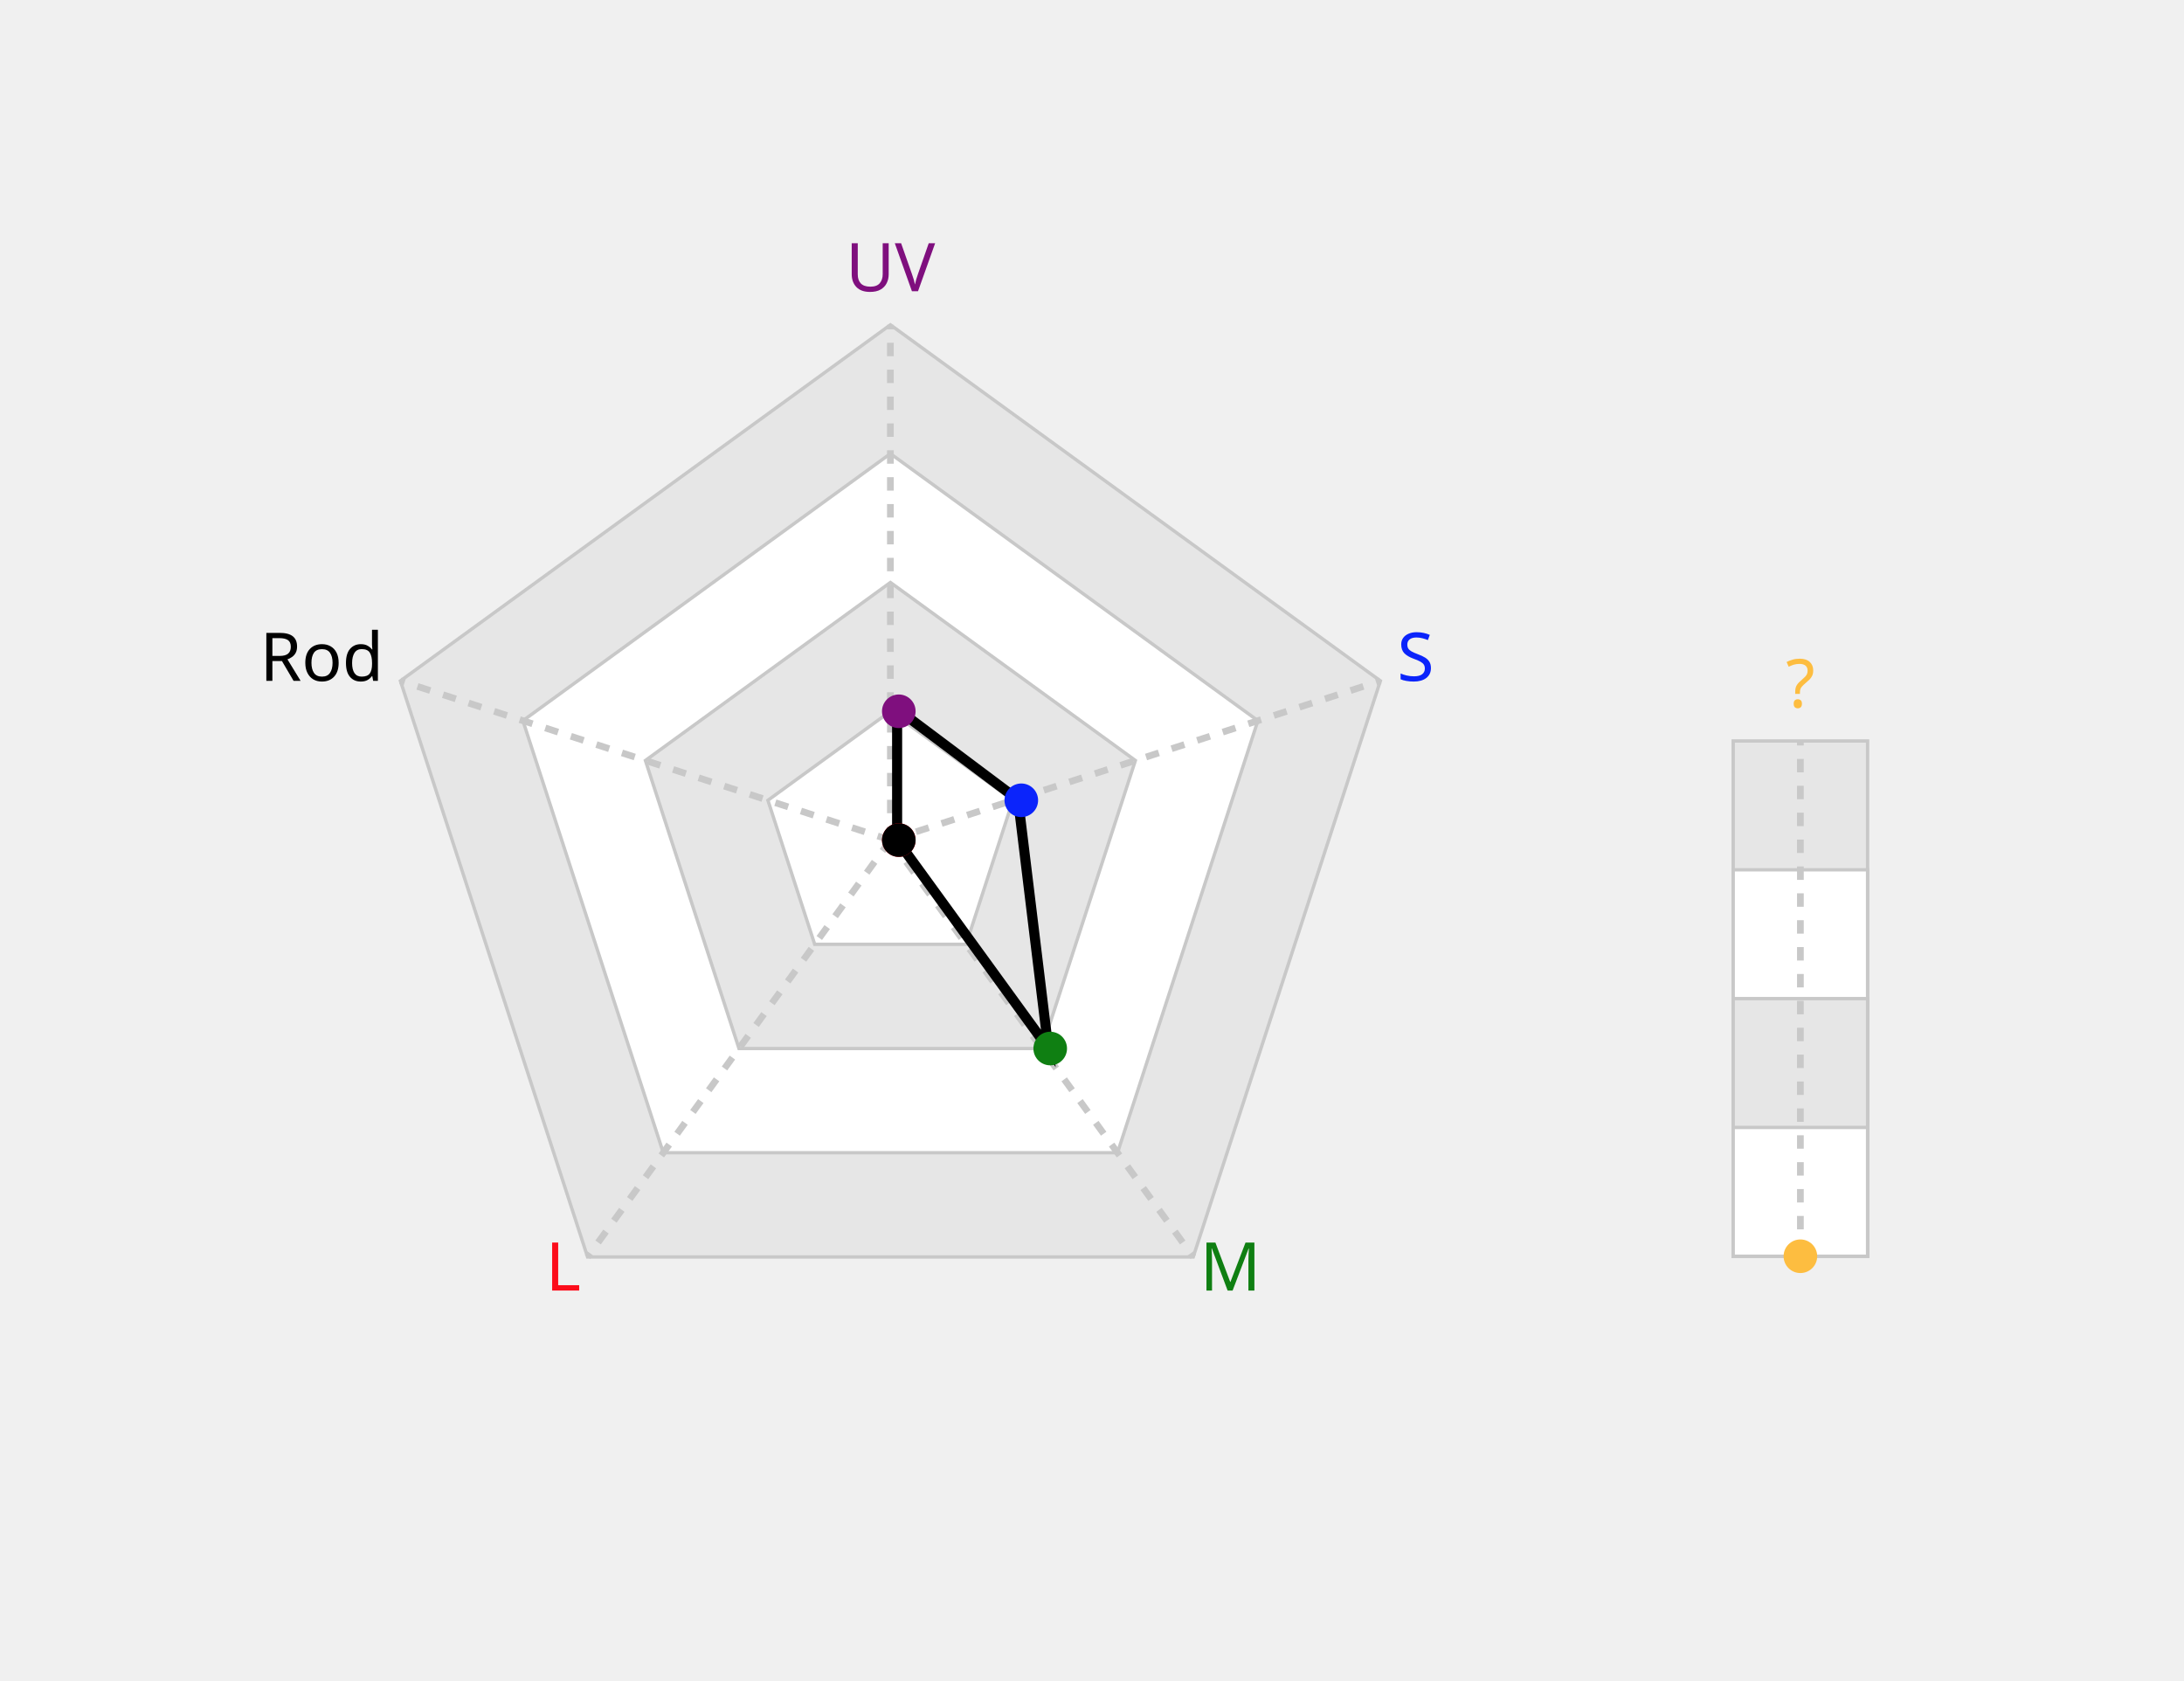
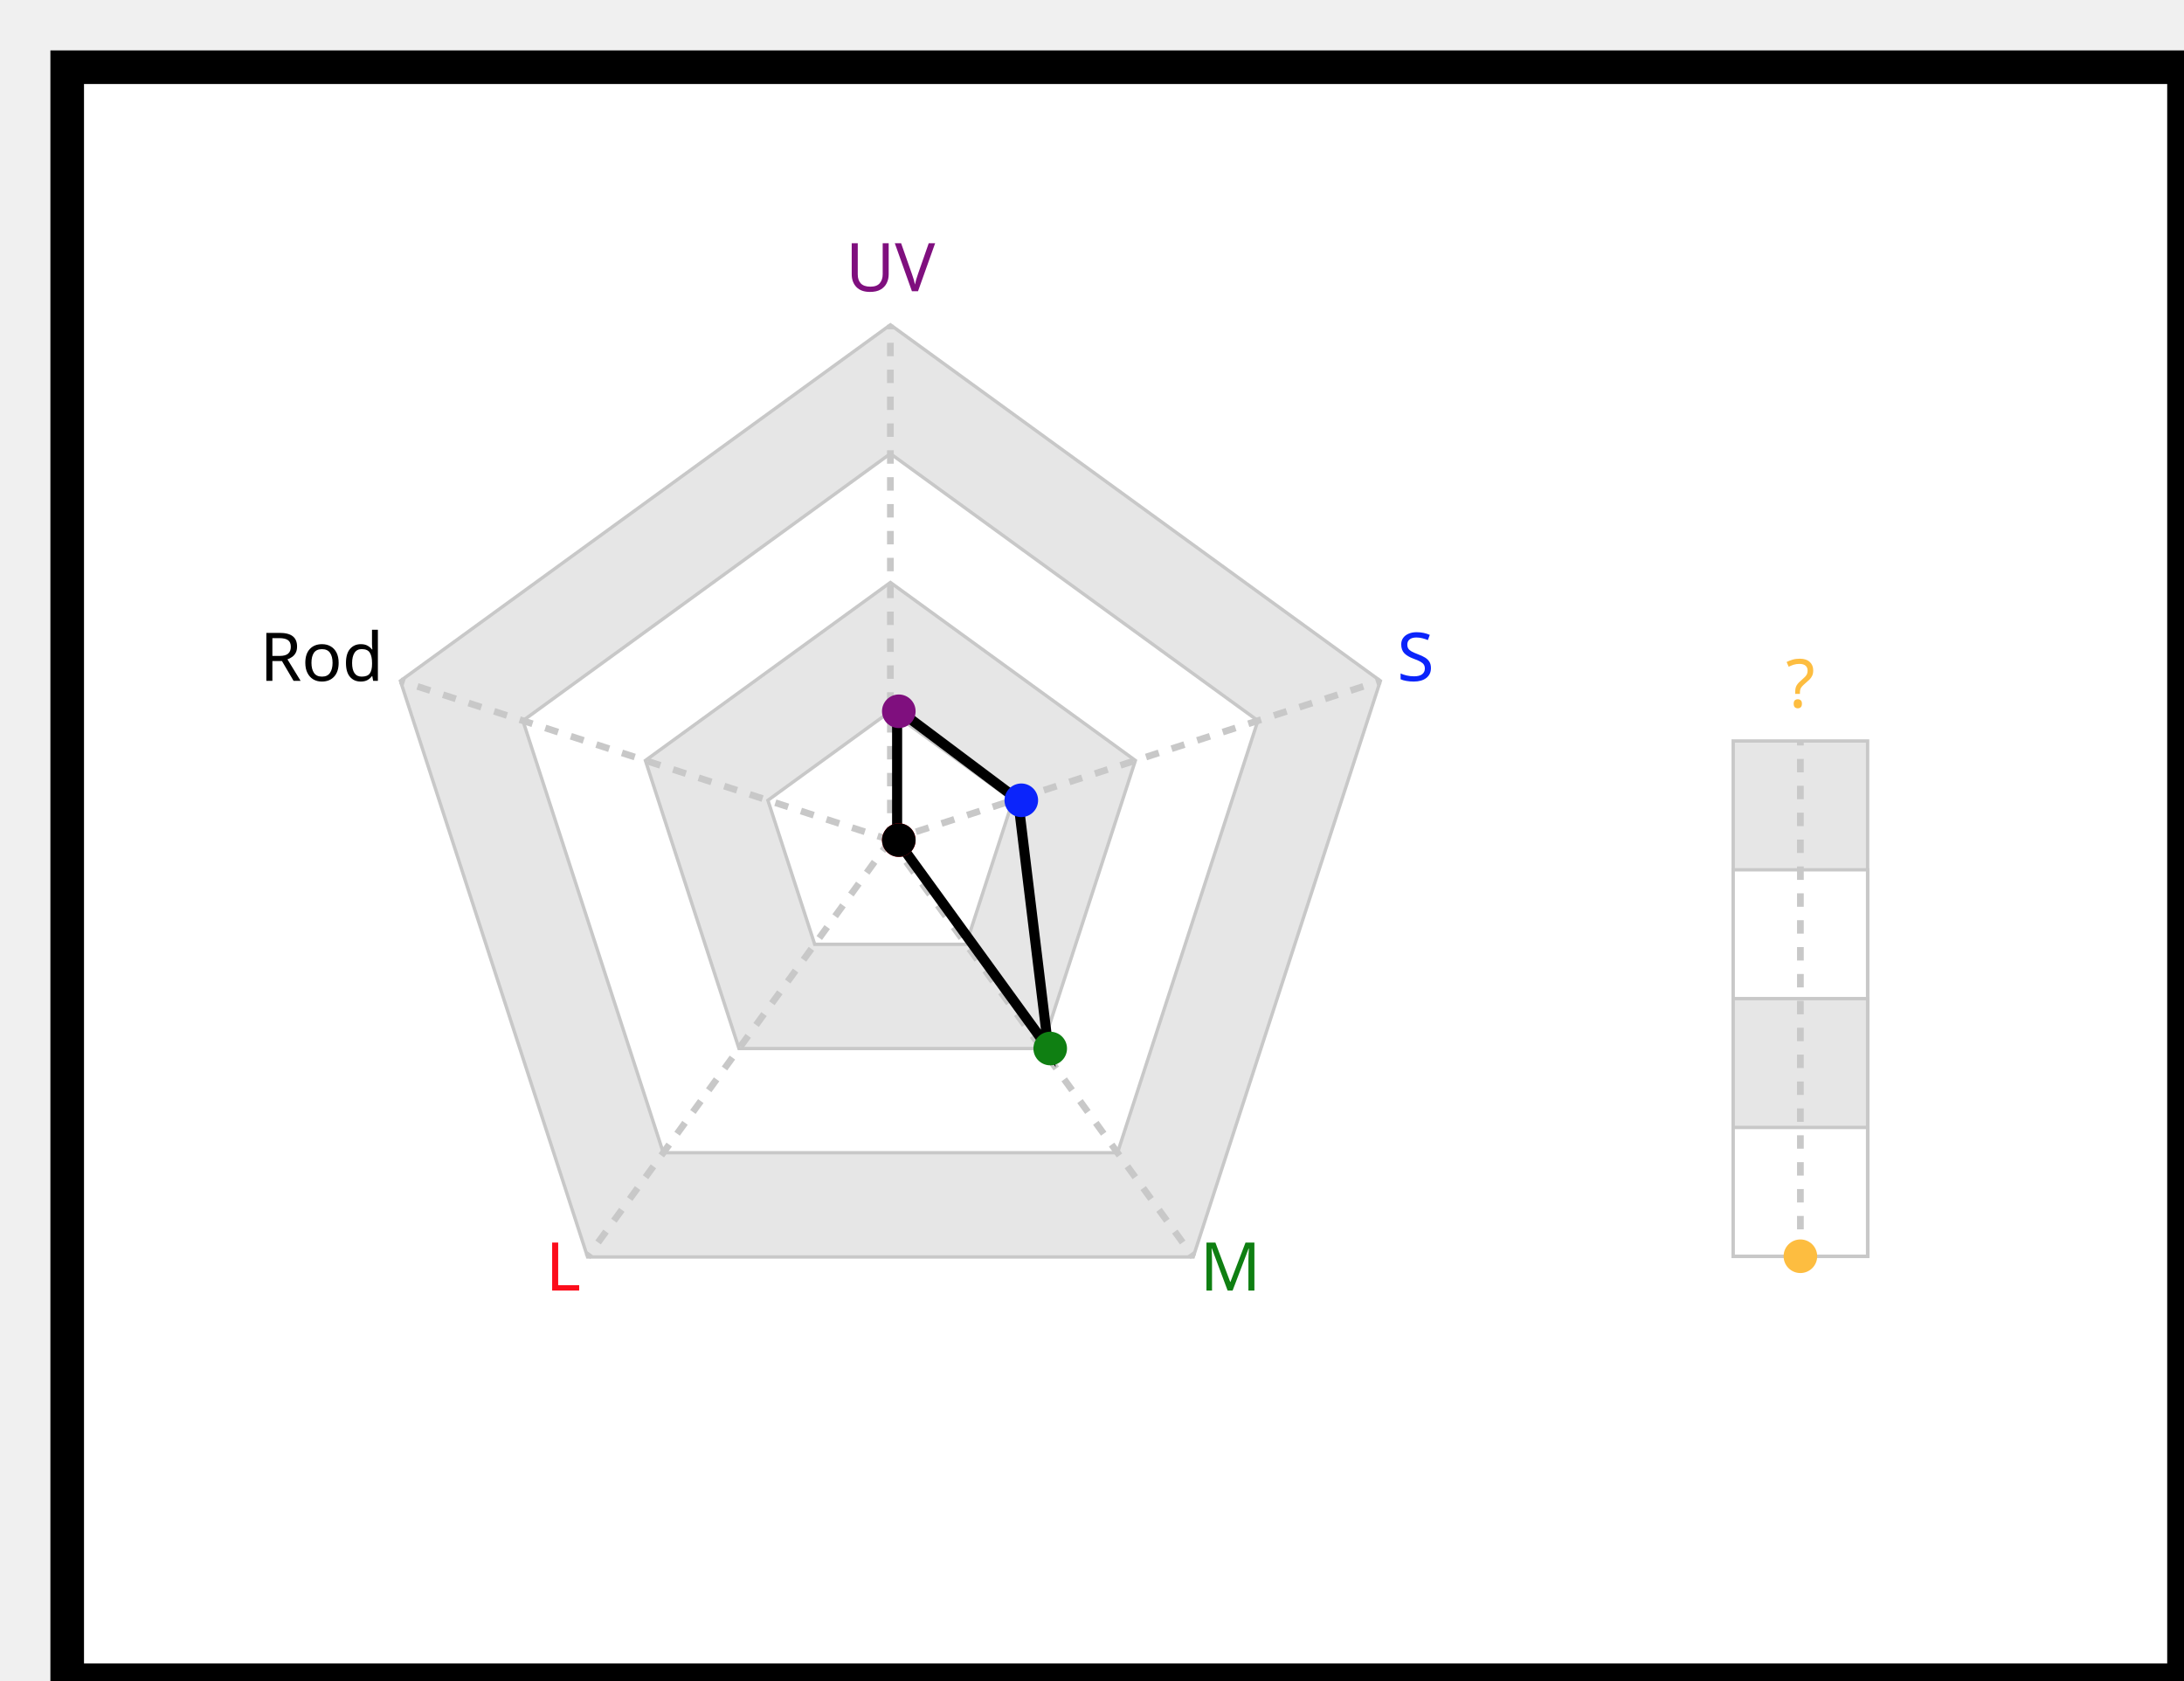
- <svg xmlns="http://www.w3.org/2000/svg" baseProfile="full" height="500" version="1.1" width="650">
+ <svg xmlns="http://www.w3.org/2000/svg" baseProfile="full" height="500" id="eel" version="1.1" width="650">
  <defs />
-   <polygon fill="rgb(230,230,230)" id="axGonMinor" points="265.0,96.667 410.829,202.617 355.127,374.049 174.873,374.049 119.171,202.617" stroke="rgb(200,200,200)" stroke-width="1" />
-   <polygon fill="rgb(255,255,255)" id="axGon" points="265.0,135.0 374.371,214.463 332.595,343.037 197.405,343.037 155.629,214.463" stroke="rgb(200,200,200)" stroke-width="1" />
-   <polygon fill="rgb(230,230,230)" id="axGonMinor" points="265.0,173.333 337.914,226.309 310.064,312.025 219.936,312.025 192.086,226.309" stroke="rgb(200,200,200)" stroke-width="1" />
-   <polygon fill="rgb(255,255,255)" id="axGon" points="265.0,211.667 301.457,238.154 287.532,281.012 242.468,281.012 228.543,238.154" stroke="rgb(200,200,200)" stroke-width="1" />
-   <rect fill="rgb(230,230,230)" height="153.333" id="zaxGonMinor" stroke="rgb(200,200,200)" stroke-width="1" width="40" x="515.833" y="220.506" />
-   <rect fill="rgb(255,255,255)" height="115.0" id="zaxGon" stroke="rgb(200,200,200)" stroke-width="1" width="40" x="515.833" y="258.839" />
-   <rect fill="rgb(230,230,230)" height="76.667" id="zaxGonMinor" stroke="rgb(200,200,200)" stroke-width="1" width="40" x="515.833" y="297.172" />
-   <rect fill="rgb(255,255,255)" height="38.333" id="zaxGon" stroke="rgb(200,200,200)" stroke-width="1" width="40" x="515.833" y="335.506" />
-   <line id="ax" stroke="rgb(200,200,200)" stroke-dasharray="4" stroke-width="2" x1="535.833" x2="535.833" y1="373.839" y2="220.506" />
+   <rect fill="white" height="480" stroke="rgb(0,0,0)" stroke-width="10" width="630" x="20" y="20" />
+   <polygon fill="rgb(230,230,230)" points="265.0,96.667 410.829,202.617 355.127,374.049 174.873,374.049 119.171,202.617" stroke="rgb(200,200,200)" stroke-width="1" />
+   <polygon fill="rgb(255,255,255)" points="265.0,135.0 374.371,214.463 332.595,343.037 197.405,343.037 155.629,214.463" stroke="rgb(200,200,200)" stroke-width="1" />
+   <polygon fill="rgb(230,230,230)" points="265.0,173.333 337.914,226.309 310.064,312.025 219.936,312.025 192.086,226.309" stroke="rgb(200,200,200)" stroke-width="1" />
+   <polygon fill="rgb(255,255,255)" points="265.0,211.667 301.457,238.154 287.532,281.012 242.468,281.012 228.543,238.154" stroke="rgb(200,200,200)" stroke-width="1" />
+   <rect fill="rgb(230,230,230)" height="153.333" stroke="rgb(200,200,200)" stroke-width="1" width="40" x="515.833" y="220.506" />
+   <rect fill="rgb(255,255,255)" height="115.0" stroke="rgb(200,200,200)" stroke-width="1" width="40" x="515.833" y="258.839" />
+   <rect fill="rgb(230,230,230)" height="76.667" stroke="rgb(200,200,200)" stroke-width="1" width="40" x="515.833" y="297.172" />
+   <rect fill="rgb(255,255,255)" height="38.333" stroke="rgb(200,200,200)" stroke-width="1" width="40" x="515.833" y="335.506" />
+   <line stroke="rgb(200,200,200)" stroke-dasharray="4" stroke-width="2" x1="535.833" x2="535.833" y1="373.839" y2="220.506" />
  <text fill="rgb(253,189,64)" font-family="sans-serif" font-size="20" text-anchor="middle" transform="translate(0,-10)" x="535.833" y="220.506">?</text>
-   <line id="ax" stroke="rgb(200,200,200)" stroke-dasharray="4" stroke-width="2" transform="rotate(0.0,265.0,250.0)" x1="265.0" x2="265.0" y1="250.0" y2="96.667" />
+   <line stroke="rgb(200,200,200)" stroke-dasharray="4" stroke-width="2" transform="rotate(0.0,265.0,250.0)" x1="265.0" x2="265.0" y1="250.0" y2="96.667" />
  <text alignment-baseline="middle" fill="rgb(127,15,126)" font-family="sans-serif" font-size="20" text-anchor="middle" transform="translate(0,-10)" x="265.0" y="96.667">UV</text>
-   <line id="ax" stroke="rgb(200,200,200)" stroke-dasharray="4" stroke-width="2" transform="rotate(72.0,265.0,250.0)" x1="265.0" x2="265.0" y1="250.0" y2="96.667" />
-   <text alignment-baseline="middle" fill="rgb(11,36,251)" font-family="sans-serif" font-size="20" text-anchor="start" transform="translate(+5,0)" x="410.829" y="202.617">S</text>
-   <line id="ax" stroke="rgb(200,200,200)" stroke-dasharray="4" stroke-width="2" transform="rotate(144.0,265.0,250.0)" x1="265.0" x2="265.0" y1="250.0" y2="96.667" />
+   <line stroke="rgb(200,200,200)" stroke-dasharray="4" stroke-width="2" transform="rotate(72.0,265.0,250.0)" x1="265.0" x2="265.0" y1="250.0" y2="96.667" />
+   <text alignment-baseline="middle" fill="rgb(11,36,251)" font-family="sans-serif" font-size="20" text-anchor="start" transform="translate(5,0)" x="410.829" y="202.617">S</text>
+   <line stroke="rgb(200,200,200)" stroke-dasharray="4" stroke-width="2" transform="rotate(144.0,265.0,250.0)" x1="265.0" x2="265.0" y1="250.0" y2="96.667" />
  <text alignment-baseline="middle" fill="rgb(15,127,18)" font-family="sans-serif" font-size="20" text-anchor="start" transform="translate(2,10)" x="355.127" y="374.049">M</text>
-   <line id="ax" stroke="rgb(200,200,200)" stroke-dasharray="4" stroke-width="2" transform="rotate(216.0,265.0,250.0)" x1="265.0" x2="265.0" y1="250.0" y2="96.667" />
+   <line stroke="rgb(200,200,200)" stroke-dasharray="4" stroke-width="2" transform="rotate(216.0,265.0,250.0)" x1="265.0" x2="265.0" y1="250.0" y2="96.667" />
  <text alignment-baseline="middle" fill="rgb(252,13,27)" font-family="sans-serif" font-size="20" text-anchor="end" transform="translate(-2,10)" x="174.873" y="374.049">L</text>
-   <line id="ax" stroke="rgb(200,200,200)" stroke-dasharray="4" stroke-width="2" transform="rotate(288.0,265.0,250.0)" x1="265.0" x2="265.0" y1="250.0" y2="96.667" />
+   <line stroke="rgb(200,200,200)" stroke-dasharray="4" stroke-width="2" transform="rotate(288.0,265.0,250.0)" x1="265.0" x2="265.0" y1="250.0" y2="96.667" />
  <text alignment-baseline="middle" fill="rgb(0,0,0)" font-family="sans-serif" font-size="20" text-anchor="end" transform="translate(-5,0)" x="119.171" y="202.617">Rod</text>
-   <path d="M267,211 L303,238 L312,312 L267,250 L267,250 Z" fill="none" id="cellGon" stroke="rgb(0,0,0)" stroke-linecap="round" stroke-opacity="1" stroke-width="3" />
-   <circle cx="267.5" cy="211.667" fill="rgb(127,15,126)" id="uDat" r="5" stroke="none" stroke-width="4" transform="rotate(0.0,267.5,250.0)" />
-   <circle cx="267.5" cy="211.667" fill="rgb(11,36,251)" id="sDat" r="5" stroke="none" stroke-width="4" transform="rotate(72.0,267.5,250.0)" />
-   <circle cx="267.5" cy="173.333" fill="rgb(15,127,18)" id="mDat" r="5" stroke="none" stroke-width="4" transform="rotate(144.0,267.5,250.0)" />
-   <circle cx="267.5" cy="250.0" fill="rgb(252,13,27)" id="lDat" r="5" stroke="none" stroke-width="4" transform="rotate(216.0,267.5,250.0)" />
-   <circle cx="267.5" cy="250.0" fill="rgb(0,0,0)" id="rDat" r="5" stroke="none" stroke-width="4" transform="rotate(288.0,267.5,250.0)" />
-   <circle cx="535.833" cy="373.839" fill="rgb(253,189,64)" id="zDat" r="5" stroke="none" stroke-width="4" transform="rotate(0,535.8333,250.0)" />
+   <path d="M267,211 L303,238 L312,312 L267,250 L267,250 Z" fill="none" stroke="rgb(0,0,0)" stroke-linecap="round" stroke-opacity="1" stroke-width="3" />
+   <circle cx="267.5" cy="211.667" fill="rgb(127,15,126)" r="5" stroke="none" stroke-width="4" transform="rotate(0.0,267.5,250.0)" />
+   <circle cx="267.5" cy="211.667" fill="rgb(11,36,251)" r="5" stroke="none" stroke-width="4" transform="rotate(72.0,267.5,250.0)" />
+   <circle cx="267.5" cy="173.333" fill="rgb(15,127,18)" r="5" stroke="none" stroke-width="4" transform="rotate(144.0,267.5,250.0)" />
+   <circle cx="267.5" cy="250.0" fill="rgb(252,13,27)" r="5" stroke="none" stroke-width="4" transform="rotate(216.0,267.5,250.0)" />
+   <circle cx="267.5" cy="250.0" fill="rgb(0,0,0)" r="5" stroke="none" stroke-width="4" transform="rotate(288.0,267.5,250.0)" />
+   <circle cx="535.833" cy="373.839" fill="rgb(253,189,64)" r="5" stroke="none" stroke-width="4" transform="rotate(0,535.8333,250.0)" />
</svg>
